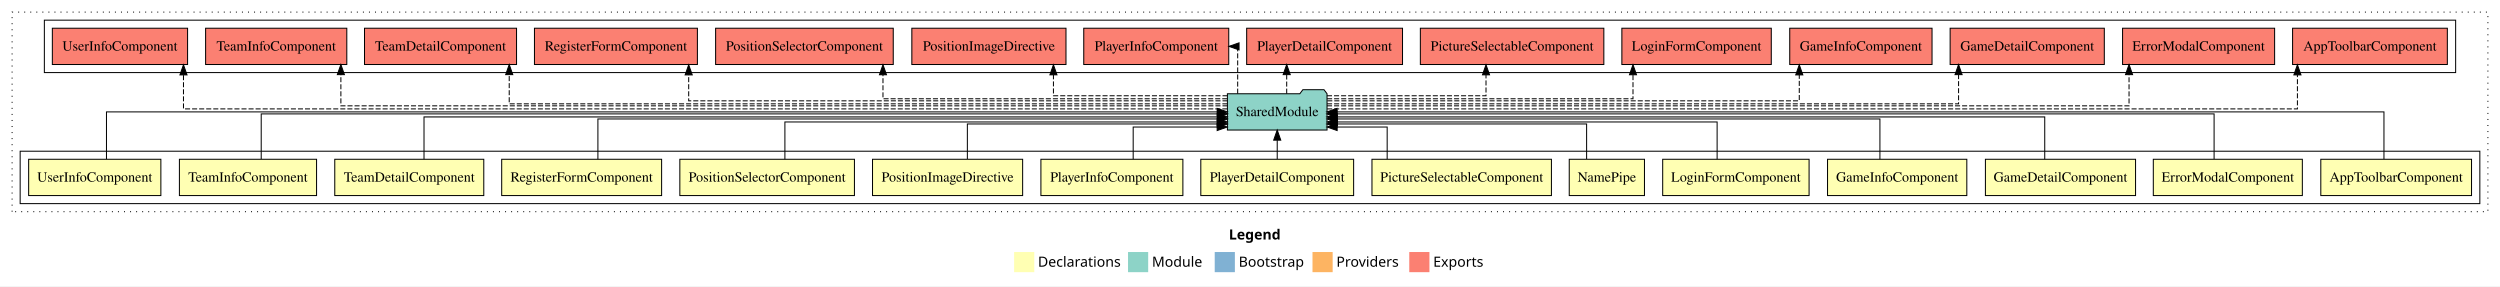
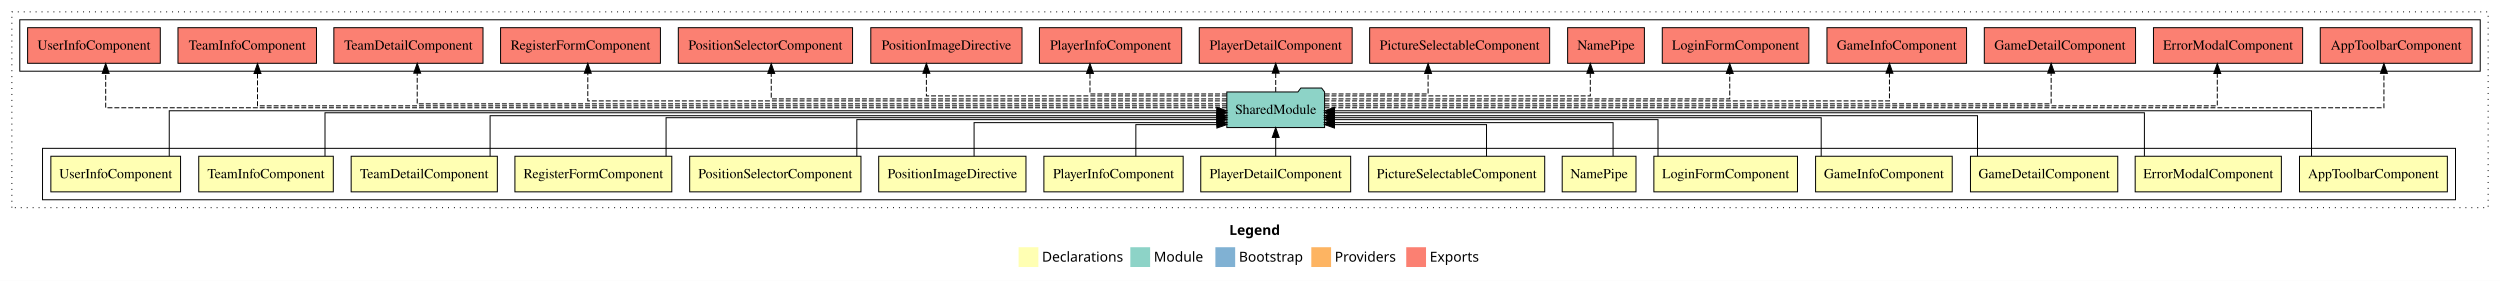
- <svg xmlns="http://www.w3.org/2000/svg" width="2480pt" height="284pt" viewBox="0.00 0.00 2480.00 284.00">
+ <svg xmlns="http://www.w3.org/2000/svg" width="2528pt" height="284pt" viewBox="0.00 0.00 2528.00 284.00">
  <g id="graph0" class="graph" transform="scale(1 1) rotate(0) translate(4 280)">
-     <polygon fill="white" stroke="transparent" points="-4,4 -4,-280 2476,-280 2476,4 -4,4" />
-     <text text-anchor="start" x="1215.01" y="-42.4" font-family="Times-12" font-weight="bold" font-size="14.00">Legend</text>
-     <polygon fill="#ffffb3" stroke="transparent" points="1002,-10 1002,-30 1022,-30 1022,-10 1002,-10" />
-     <text text-anchor="start" x="1025.63" y="-15.4" font-family="Times-12" font-size="14.00">  Declarations</text>
-     <polygon fill="#8dd3c7" stroke="transparent" points="1115,-10 1115,-30 1135,-30 1135,-10 1115,-10" />
-     <text text-anchor="start" x="1138.73" y="-15.4" font-family="Times-12" font-size="14.00">  Module</text>
-     <polygon fill="#80b1d3" stroke="transparent" points="1201,-10 1201,-30 1221,-30 1221,-10 1201,-10" />
-     <text text-anchor="start" x="1224.78" y="-15.4" font-family="Times-12" font-size="14.00">  Bootstrap</text>
-     <polygon fill="#fdb462" stroke="transparent" points="1298,-10 1298,-30 1318,-30 1318,-10 1298,-10" />
-     <text text-anchor="start" x="1321.67" y="-15.4" font-family="Times-12" font-size="14.00">  Providers</text>
-     <polygon fill="#fb8072" stroke="transparent" points="1394,-10 1394,-30 1414,-30 1414,-10 1394,-10" />
-     <text text-anchor="start" x="1417.73" y="-15.4" font-family="Times-12" font-size="14.00">  Exports</text>
+     <polygon fill="white" stroke="transparent" points="-4,4 -4,-280 2524,-280 2524,4 -4,4" />
+     <text text-anchor="start" x="1239.01" y="-42.4" font-family="Times-12" font-weight="bold" font-size="14.00">Legend</text>
+     <polygon fill="#ffffb3" stroke="transparent" points="1026,-10 1026,-30 1046,-30 1046,-10 1026,-10" />
+     <text text-anchor="start" x="1049.63" y="-15.4" font-family="Times-12" font-size="14.00">  Declarations</text>
+     <polygon fill="#8dd3c7" stroke="transparent" points="1139,-10 1139,-30 1159,-30 1159,-10 1139,-10" />
+     <text text-anchor="start" x="1162.73" y="-15.4" font-family="Times-12" font-size="14.00">  Module</text>
+     <polygon fill="#80b1d3" stroke="transparent" points="1225,-10 1225,-30 1245,-30 1245,-10 1225,-10" />
+     <text text-anchor="start" x="1248.78" y="-15.4" font-family="Times-12" font-size="14.00">  Bootstrap</text>
+     <polygon fill="#fdb462" stroke="transparent" points="1322,-10 1322,-30 1342,-30 1342,-10 1322,-10" />
+     <text text-anchor="start" x="1345.67" y="-15.4" font-family="Times-12" font-size="14.00">  Providers</text>
+     <polygon fill="#fb8072" stroke="transparent" points="1418,-10 1418,-30 1438,-30 1438,-10 1418,-10" />
+     <text text-anchor="start" x="1441.73" y="-15.4" font-family="Times-12" font-size="14.00">  Exports</text>
    <g id="clust1" class="cluster">
-       <polygon fill="none" stroke="black" stroke-dasharray="1,5" points="8,-70 8,-268 2464,-268 2464,-70 8,-70" />
+       <polygon fill="none" stroke="black" stroke-dasharray="1,5" points="8,-70 8,-268 2512,-268 2512,-70 8,-70" />
+     </g>
+     <g id="clust2" class="cluster">
+       <polygon fill="none" stroke="black" points="39,-78 39,-130 2479,-130 2479,-78 39,-78" />
    </g>
    <g id="clust19" class="cluster">
-       <polygon fill="none" stroke="black" points="40,-208 40,-260 2432,-260 2432,-208 40,-208" />
-     </g>
-     <g id="clust2" class="cluster">
-       <polygon fill="none" stroke="black" points="16,-78 16,-130 2456,-130 2456,-78 16,-78" />
+       <polygon fill="none" stroke="black" points="16,-208 16,-260 2504,-260 2504,-208 16,-208" />
    </g>
    <g id="node1" class="node">
-       <polygon fill="#ffffb3" stroke="black" points="2447.76,-122 2298.24,-122 2298.24,-86 2447.76,-86 2447.76,-122" />
-       <text text-anchor="middle" x="2373" y="-99.8" font-family="Times,serif" font-size="14.00">AppToolbarComponent</text>
+       <polygon fill="#ffffb3" stroke="black" points="2470.76,-122 2321.24,-122 2321.24,-86 2470.76,-86 2470.76,-122" />
+       <text text-anchor="middle" x="2396" y="-99.8" font-family="Times,serif" font-size="14.00">AppToolbarComponent</text>
    </g>
    <g id="node16" class="node">
-       <polygon fill="#8dd3c7" stroke="black" points="1312.42,-187 1309.42,-191 1288.42,-191 1285.42,-187 1213.58,-187 1213.58,-151 1312.42,-151 1312.42,-187" />
-       <text text-anchor="middle" x="1263" y="-164.8" font-family="Times,serif" font-size="14.00">SharedModule</text>
+       <polygon fill="#8dd3c7" stroke="black" points="1335.42,-187 1332.42,-191 1311.42,-191 1308.42,-187 1236.58,-187 1236.58,-151 1335.42,-151 1335.42,-187" />
+       <text text-anchor="middle" x="1286" y="-164.8" font-family="Times,serif" font-size="14.00">SharedModule</text>
    </g>
    <g id="edge1" class="edge">
-       <path fill="none" stroke="black" d="M2360.88,-122.11C2360.88,-141.34 2360.88,-169 2360.88,-169 2360.88,-169 1322.31,-169 1322.31,-169" />
-       <polygon fill="black" stroke="black" points="1322.31,-165.5 1312.31,-169 1322.31,-172.5 1322.31,-165.5" />
+       <path fill="none" stroke="black" d="M2333.41,-122.17C2333.41,-141.09 2333.41,-168 2333.41,-168 2333.41,-168 1345.46,-168 1345.46,-168" />
+       <polygon fill="black" stroke="black" points="1345.46,-164.5 1335.46,-168 1345.46,-171.5 1345.46,-164.5" />
    </g>
    <g id="node2" class="node">
-       <polygon fill="#ffffb3" stroke="black" points="2279.92,-122 2132.08,-122 2132.08,-86 2279.92,-86 2279.92,-122" />
-       <text text-anchor="middle" x="2206" y="-99.8" font-family="Times,serif" font-size="14.00">ErrorModalComponent</text>
+       <polygon fill="#ffffb3" stroke="black" points="2302.92,-122 2155.08,-122 2155.08,-86 2302.92,-86 2302.92,-122" />
+       <text text-anchor="middle" x="2229" y="-99.8" font-family="Times,serif" font-size="14.00">ErrorModalComponent</text>
    </g>
    <g id="edge2" class="edge">
-       <path fill="none" stroke="black" d="M2192.38,-122.22C2192.38,-140.83 2192.38,-167 2192.38,-167 2192.38,-167 1322.31,-167 1322.31,-167" />
-       <polygon fill="black" stroke="black" points="1322.31,-163.5 1312.31,-167 1322.31,-170.5 1322.31,-163.5" />
+       <path fill="none" stroke="black" d="M2164.42,-122.27C2164.42,-140.56 2164.42,-166 2164.42,-166 2164.42,-166 1345.43,-166 1345.43,-166" />
+       <polygon fill="black" stroke="black" points="1345.43,-162.5 1335.43,-166 1345.43,-169.5 1345.43,-162.5" />
    </g>
    <g id="node3" class="node">
-       <polygon fill="#ffffb3" stroke="black" points="2114.47,-122 1965.53,-122 1965.53,-86 2114.47,-86 2114.47,-122" />
-       <text text-anchor="middle" x="2040" y="-99.8" font-family="Times,serif" font-size="14.00">GameDetailComponent</text>
+       <polygon fill="#ffffb3" stroke="black" points="2137.47,-122 1988.53,-122 1988.53,-86 2137.47,-86 2137.47,-122" />
+       <text text-anchor="middle" x="2063" y="-99.8" font-family="Times,serif" font-size="14.00">GameDetailComponent</text>
    </g>
    <g id="edge3" class="edge">
-       <path fill="none" stroke="black" d="M2024.38,-122C2024.38,-139.68 2024.38,-164 2024.38,-164 2024.38,-164 1322.37,-164 1322.37,-164" />
-       <polygon fill="black" stroke="black" points="1322.37,-160.5 1312.37,-164 1322.37,-167.5 1322.37,-160.5" />
+       <path fill="none" stroke="black" d="M1995.64,-122.02C1995.64,-139.37 1995.64,-163 1995.64,-163 1995.64,-163 1345.34,-163 1345.34,-163" />
+       <polygon fill="black" stroke="black" points="1345.34,-159.5 1335.34,-163 1345.34,-166.5 1345.34,-159.5" />
    </g>
    <g id="node4" class="node">
-       <polygon fill="#ffffb3" stroke="black" points="1947.08,-122 1808.92,-122 1808.92,-86 1947.08,-86 1947.08,-122" />
-       <text text-anchor="middle" x="1878" y="-99.8" font-family="Times,serif" font-size="14.00">GameInfoComponent</text>
+       <polygon fill="#ffffb3" stroke="black" points="1970.08,-122 1831.92,-122 1831.92,-86 1970.08,-86 1970.08,-122" />
+       <text text-anchor="middle" x="1901" y="-99.8" font-family="Times,serif" font-size="14.00">GameInfoComponent</text>
    </g>
    <g id="edge4" class="edge">
-       <path fill="none" stroke="black" d="M1860.88,-122.03C1860.88,-139.06 1860.88,-162 1860.88,-162 1860.88,-162 1322.44,-162 1322.44,-162" />
-       <polygon fill="black" stroke="black" points="1322.44,-158.5 1312.44,-162 1322.44,-165.5 1322.44,-158.5" />
+       <path fill="none" stroke="black" d="M1837.59,-122.04C1837.59,-138.73 1837.59,-161 1837.59,-161 1837.59,-161 1345.43,-161 1345.43,-161" />
+       <polygon fill="black" stroke="black" points="1345.43,-157.5 1335.43,-161 1345.43,-164.5 1345.43,-157.5" />
    </g>
    <g id="node5" class="node">
-       <polygon fill="#ffffb3" stroke="black" points="1790.61,-122 1645.39,-122 1645.39,-86 1790.61,-86 1790.61,-122" />
-       <text text-anchor="middle" x="1718" y="-99.8" font-family="Times,serif" font-size="14.00">LoginFormComponent</text>
+       <polygon fill="#ffffb3" stroke="black" points="1813.61,-122 1668.39,-122 1668.39,-86 1813.61,-86 1813.61,-122" />
+       <text text-anchor="middle" x="1741" y="-99.8" font-family="Times,serif" font-size="14.00">LoginFormComponent</text>
    </g>
    <g id="edge5" class="edge">
-       <path fill="none" stroke="black" d="M1699.38,-122.01C1699.38,-138.05 1699.38,-159 1699.38,-159 1699.38,-159 1322.63,-159 1322.63,-159" />
-       <polygon fill="black" stroke="black" points="1322.63,-155.5 1312.63,-159 1322.63,-162.5 1322.63,-155.5" />
+       <path fill="none" stroke="black" d="M1672.57,-122.01C1672.57,-138.05 1672.57,-159 1672.57,-159 1672.57,-159 1345.35,-159 1345.35,-159" />
+       <polygon fill="black" stroke="black" points="1345.35,-155.5 1335.35,-159 1345.35,-162.5 1345.35,-155.5" />
    </g>
    <g id="node6" class="node">
-       <polygon fill="#ffffb3" stroke="black" points="1627.31,-122 1552.69,-122 1552.69,-86 1627.31,-86 1627.31,-122" />
-       <text text-anchor="middle" x="1590" y="-99.8" font-family="Times,serif" font-size="14.00">NamePipe</text>
+       <polygon fill="#ffffb3" stroke="black" points="1650.31,-122 1575.69,-122 1575.69,-86 1650.31,-86 1650.31,-122" />
+       <text text-anchor="middle" x="1613" y="-99.8" font-family="Times,serif" font-size="14.00">NamePipe</text>
    </g>
    <g id="edge6" class="edge">
-       <path fill="none" stroke="black" d="M1569.92,-122.24C1569.92,-137.57 1569.92,-157 1569.92,-157 1569.92,-157 1322.31,-157 1322.31,-157" />
-       <polygon fill="black" stroke="black" points="1322.31,-153.5 1312.31,-157 1322.31,-160.5 1322.31,-153.5" />
+       <path fill="none" stroke="black" d="M1627.14,-122.19C1627.14,-137.18 1627.14,-156 1627.14,-156 1627.14,-156 1345.24,-156 1345.24,-156" />
+       <polygon fill="black" stroke="black" points="1345.24,-152.5 1335.24,-156 1345.24,-159.5 1345.24,-152.5" />
    </g>
    <g id="node7" class="node">
-       <polygon fill="#ffffb3" stroke="black" points="1535.01,-122 1356.99,-122 1356.99,-86 1535.01,-86 1535.01,-122" />
-       <text text-anchor="middle" x="1446" y="-99.8" font-family="Times,serif" font-size="14.00">PictureSelectableComponent</text>
+       <polygon fill="#ffffb3" stroke="black" points="1558.01,-122 1379.99,-122 1379.99,-86 1558.01,-86 1558.01,-122" />
+       <text text-anchor="middle" x="1469" y="-99.8" font-family="Times,serif" font-size="14.00">PictureSelectableComponent</text>
    </g>
    <g id="edge7" class="edge">
-       <path fill="none" stroke="black" d="M1372.07,-122.05C1372.07,-136.37 1372.07,-154 1372.07,-154 1372.07,-154 1322.43,-154 1322.43,-154" />
-       <polygon fill="black" stroke="black" points="1322.43,-150.5 1312.43,-154 1322.43,-157.5 1322.43,-150.5" />
+       <path fill="none" stroke="black" d="M1499.17,-122.05C1499.17,-136.37 1499.17,-154 1499.17,-154 1499.17,-154 1345.44,-154 1345.44,-154" />
+       <polygon fill="black" stroke="black" points="1345.44,-150.5 1335.44,-154 1345.44,-157.5 1345.44,-150.5" />
    </g>
    <g id="node8" class="node">
-       <polygon fill="#ffffb3" stroke="black" points="1338.8,-122 1187.2,-122 1187.2,-86 1338.8,-86 1338.8,-122" />
-       <text text-anchor="middle" x="1263" y="-99.8" font-family="Times,serif" font-size="14.00">PlayerDetailComponent</text>
+       <polygon fill="#ffffb3" stroke="black" points="1361.8,-122 1210.2,-122 1210.2,-86 1361.8,-86 1361.8,-122" />
+       <text text-anchor="middle" x="1286" y="-99.8" font-family="Times,serif" font-size="14.00">PlayerDetailComponent</text>
    </g>
    <g id="edge8" class="edge">
-       <path fill="none" stroke="black" d="M1263,-122.11C1263,-122.11 1263,-140.99 1263,-140.99" />
-       <polygon fill="black" stroke="black" points="1259.5,-140.99 1263,-150.99 1266.5,-140.99 1259.5,-140.99" />
+       <path fill="none" stroke="black" d="M1286,-122.11C1286,-122.11 1286,-140.99 1286,-140.99" />
+       <polygon fill="black" stroke="black" points="1282.5,-140.99 1286,-150.99 1289.5,-140.99 1282.5,-140.99" />
    </g>
    <g id="node9" class="node">
-       <polygon fill="#ffffb3" stroke="black" points="1169.42,-122 1028.58,-122 1028.58,-86 1169.42,-86 1169.42,-122" />
-       <text text-anchor="middle" x="1099" y="-99.8" font-family="Times,serif" font-size="14.00">PlayerInfoComponent</text>
+       <polygon fill="#ffffb3" stroke="black" points="1192.42,-122 1051.58,-122 1051.58,-86 1192.42,-86 1192.42,-122" />
+       <text text-anchor="middle" x="1122" y="-99.8" font-family="Times,serif" font-size="14.00">PlayerInfoComponent</text>
    </g>
    <g id="edge9" class="edge">
-       <path fill="none" stroke="black" d="M1120.12,-122.05C1120.12,-136.37 1120.12,-154 1120.12,-154 1120.12,-154 1203.43,-154 1203.43,-154" />
-       <polygon fill="black" stroke="black" points="1203.43,-157.5 1213.43,-154 1203.43,-150.5 1203.43,-157.5" />
+       <path fill="none" stroke="black" d="M1144.57,-122.05C1144.57,-136.37 1144.57,-154 1144.57,-154 1144.57,-154 1226.53,-154 1226.53,-154" />
+       <polygon fill="black" stroke="black" points="1226.53,-157.5 1236.53,-154 1226.53,-150.5 1226.53,-157.5" />
    </g>
    <g id="node10" class="node">
-       <polygon fill="#ffffb3" stroke="black" points="1010.46,-122 861.54,-122 861.54,-86 1010.46,-86 1010.46,-122" />
-       <text text-anchor="middle" x="936" y="-99.8" font-family="Times,serif" font-size="14.00">PositionImageDirective</text>
+       <polygon fill="#ffffb3" stroke="black" points="1033.46,-122 884.54,-122 884.54,-86 1033.46,-86 1033.46,-122" />
+       <text text-anchor="middle" x="959" y="-99.8" font-family="Times,serif" font-size="14.00">PositionImageDirective</text>
    </g>
    <g id="edge10" class="edge">
-       <path fill="none" stroke="black" d="M955.62,-122.24C955.62,-137.57 955.62,-157 955.62,-157 955.62,-157 1203.61,-157 1203.61,-157" />
-       <polygon fill="black" stroke="black" points="1203.61,-160.5 1213.61,-157 1203.61,-153.5 1203.61,-160.5" />
+       <path fill="none" stroke="black" d="M980.99,-122.19C980.99,-137.18 980.99,-156 980.99,-156 980.99,-156 1226.66,-156 1226.66,-156" />
+       <polygon fill="black" stroke="black" points="1226.66,-159.5 1236.66,-156 1226.66,-152.5 1226.66,-159.5" />
    </g>
    <g id="node11" class="node">
-       <polygon fill="#ffffb3" stroke="black" points="843.6,-122 670.4,-122 670.4,-86 843.6,-86 843.6,-122" />
-       <text text-anchor="middle" x="757" y="-99.8" font-family="Times,serif" font-size="14.00">PositionSelectorComponent</text>
+       <polygon fill="#ffffb3" stroke="black" points="866.6,-122 693.4,-122 693.4,-86 866.6,-86 866.6,-122" />
+       <text text-anchor="middle" x="780" y="-99.8" font-family="Times,serif" font-size="14.00">PositionSelectorComponent</text>
    </g>
    <g id="edge11" class="edge">
-       <path fill="none" stroke="black" d="M774.62,-122.01C774.62,-138.05 774.62,-159 774.62,-159 774.62,-159 1203.48,-159 1203.48,-159" />
-       <polygon fill="black" stroke="black" points="1203.48,-162.5 1213.48,-159 1203.48,-155.5 1203.48,-162.5" />
+       <path fill="none" stroke="black" d="M862.42,-122.01C862.42,-138.05 862.42,-159 862.42,-159 862.42,-159 1226.58,-159 1226.58,-159" />
+       <polygon fill="black" stroke="black" points="1226.58,-162.5 1236.58,-159 1226.58,-155.5 1226.58,-162.5" />
    </g>
    <g id="node12" class="node">
-       <polygon fill="#ffffb3" stroke="black" points="652.32,-122 493.68,-122 493.68,-86 652.32,-86 652.32,-122" />
-       <text text-anchor="middle" x="573" y="-99.8" font-family="Times,serif" font-size="14.00">RegisterFormComponent</text>
+       <polygon fill="#ffffb3" stroke="black" points="675.32,-122 516.68,-122 516.68,-86 675.32,-86 675.32,-122" />
+       <text text-anchor="middle" x="596" y="-99.8" font-family="Times,serif" font-size="14.00">RegisterFormComponent</text>
    </g>
    <g id="edge12" class="edge">
-       <path fill="none" stroke="black" d="M589.12,-122.03C589.12,-139.06 589.12,-162 589.12,-162 589.12,-162 1203.72,-162 1203.72,-162" />
-       <polygon fill="black" stroke="black" points="1203.72,-165.5 1213.72,-162 1203.72,-158.5 1203.72,-165.5" />
+       <path fill="none" stroke="black" d="M669.53,-122.04C669.53,-138.73 669.53,-161 669.53,-161 669.53,-161 1226.59,-161 1226.59,-161" />
+       <polygon fill="black" stroke="black" points="1226.59,-164.5 1236.59,-161 1226.59,-157.5 1226.59,-164.5" />
    </g>
    <g id="node13" class="node">
-       <polygon fill="#ffffb3" stroke="black" points="475.91,-122 328.09,-122 328.09,-86 475.91,-86 475.91,-122" />
-       <text text-anchor="middle" x="402" y="-99.8" font-family="Times,serif" font-size="14.00">TeamDetailComponent</text>
+       <polygon fill="#ffffb3" stroke="black" points="498.91,-122 351.09,-122 351.09,-86 498.91,-86 498.91,-122" />
+       <text text-anchor="middle" x="425" y="-99.8" font-family="Times,serif" font-size="14.00">TeamDetailComponent</text>
    </g>
    <g id="edge13" class="edge">
-       <path fill="none" stroke="black" d="M416.62,-122C416.62,-139.68 416.62,-164 416.62,-164 416.62,-164 1203.53,-164 1203.53,-164" />
-       <polygon fill="black" stroke="black" points="1203.53,-167.5 1213.53,-164 1203.53,-160.5 1203.53,-167.5" />
+       <path fill="none" stroke="black" d="M491.58,-122.02C491.58,-139.37 491.58,-163 491.58,-163 491.58,-163 1226.61,-163 1226.61,-163" />
+       <polygon fill="black" stroke="black" points="1226.61,-166.5 1236.61,-163 1226.61,-159.5 1226.61,-166.5" />
    </g>
    <g id="node14" class="node">
-       <polygon fill="#ffffb3" stroke="black" points="310.03,-122 173.97,-122 173.97,-86 310.03,-86 310.03,-122" />
-       <text text-anchor="middle" x="242" y="-99.8" font-family="Times,serif" font-size="14.00">TeamInfoComponent</text>
+       <polygon fill="#ffffb3" stroke="black" points="333.03,-122 196.97,-122 196.97,-86 333.03,-86 333.03,-122" />
+       <text text-anchor="middle" x="265" y="-99.8" font-family="Times,serif" font-size="14.00">TeamInfoComponent</text>
    </g>
    <g id="edge14" class="edge">
-       <path fill="none" stroke="black" d="M255.12,-122.22C255.12,-140.83 255.12,-167 255.12,-167 255.12,-167 1203.71,-167 1203.71,-167" />
-       <polygon fill="black" stroke="black" points="1203.71,-170.5 1213.71,-167 1203.71,-163.5 1203.71,-170.5" />
+       <path fill="none" stroke="black" d="M324.64,-122.27C324.64,-140.56 324.64,-166 324.64,-166 324.64,-166 1226.67,-166 1226.67,-166" />
+       <polygon fill="black" stroke="black" points="1226.67,-169.5 1236.67,-166 1226.67,-162.5 1226.67,-169.5" />
    </g>
    <g id="node15" class="node">
-       <polygon fill="#ffffb3" stroke="black" points="155.58,-122 24.42,-122 24.42,-86 155.58,-86 155.58,-122" />
-       <text text-anchor="middle" x="90" y="-99.8" font-family="Times,serif" font-size="14.00">UserInfoComponent</text>
+       <polygon fill="#ffffb3" stroke="black" points="178.58,-122 47.42,-122 47.42,-86 178.58,-86 178.58,-122" />
+       <text text-anchor="middle" x="113" y="-99.8" font-family="Times,serif" font-size="14.00">UserInfoComponent</text>
    </g>
    <g id="edge15" class="edge">
-       <path fill="none" stroke="black" d="M101.62,-122.11C101.62,-141.34 101.62,-169 101.62,-169 101.62,-169 1203.47,-169 1203.47,-169" />
-       <polygon fill="black" stroke="black" points="1203.47,-172.5 1213.47,-169 1203.47,-165.5 1203.47,-172.5" />
+       <path fill="none" stroke="black" d="M167.14,-122.17C167.14,-141.09 167.14,-168 167.14,-168 167.14,-168 1226.48,-168 1226.48,-168" />
+       <polygon fill="black" stroke="black" points="1226.48,-171.5 1236.48,-168 1226.48,-164.5 1226.48,-171.5" />
    </g>
    <g id="node17" class="node">
-       <polygon fill="#fb8072" stroke="black" points="2423.76,-252 2270.24,-252 2270.24,-216 2423.76,-216 2423.76,-252" />
-       <text text-anchor="middle" x="2347" y="-229.8" font-family="Times,serif" font-size="14.00">AppToolbarComponent </text>
+       <polygon fill="#fb8072" stroke="black" points="2495.76,-252 2342.24,-252 2342.24,-216 2495.76,-216 2495.76,-252" />
+       <text text-anchor="middle" x="2419" y="-229.8" font-family="Times,serif" font-size="14.00">AppToolbarComponent </text>
    </g>
    <g id="edge16" class="edge">
-       <path fill="none" stroke="black" stroke-dasharray="5,2" d="M1312.5,-172C1515.68,-172 2275.04,-172 2275.04,-172 2275.04,-172 2275.04,-205.73 2275.04,-205.73" />
-       <polygon fill="black" stroke="black" points="2271.54,-205.73 2275.04,-215.73 2278.54,-205.73 2271.54,-205.73" />
+       <path fill="none" stroke="black" stroke-dasharray="5,2" d="M1335.23,-171C1551.52,-171 2406.62,-171 2406.62,-171 2406.62,-171 2406.62,-205.78 2406.62,-205.78" />
+       <polygon fill="black" stroke="black" points="2403.13,-205.78 2406.62,-215.78 2410.13,-205.78 2403.13,-205.78" />
    </g>
    <g id="node18" class="node">
-       <polygon fill="#fb8072" stroke="black" points="2252.42,-252 2101.58,-252 2101.58,-216 2252.42,-216 2252.42,-252" />
-       <text text-anchor="middle" x="2177" y="-229.8" font-family="Times,serif" font-size="14.00">ErrorModalComponent </text>
+       <polygon fill="#fb8072" stroke="black" points="2324.42,-252 2173.58,-252 2173.58,-216 2324.42,-216 2324.42,-252" />
+       <text text-anchor="middle" x="2249" y="-229.8" font-family="Times,serif" font-size="14.00">ErrorModalComponent </text>
    </g>
    <g id="edge17" class="edge">
-       <path fill="none" stroke="black" stroke-dasharray="5,2" d="M1312.39,-175C1493.13,-175 2108.01,-175 2108.01,-175 2108.01,-175 2108.01,-205.98 2108.01,-205.98" />
-       <polygon fill="black" stroke="black" points="2104.51,-205.98 2108.01,-215.98 2111.51,-205.98 2104.51,-205.98" />
+       <path fill="none" stroke="black" stroke-dasharray="5,2" d="M1335.52,-173C1530.96,-173 2238.12,-173 2238.12,-173 2238.12,-173 2238.12,-205.7 2238.12,-205.7" />
+       <polygon fill="black" stroke="black" points="2234.63,-205.7 2238.12,-215.7 2241.63,-205.7 2234.63,-205.7" />
    </g>
    <g id="node19" class="node">
-       <polygon fill="#fb8072" stroke="black" points="2083.47,-252 1930.53,-252 1930.53,-216 2083.47,-216 2083.47,-252" />
-       <text text-anchor="middle" x="2007" y="-229.8" font-family="Times,serif" font-size="14.00">GameDetailComponent </text>
+       <polygon fill="#fb8072" stroke="black" points="2155.47,-252 2002.53,-252 2002.53,-216 2155.47,-216 2155.47,-252" />
+       <text text-anchor="middle" x="2079" y="-229.8" font-family="Times,serif" font-size="14.00">GameDetailComponent </text>
    </g>
    <g id="edge18" class="edge">
-       <path fill="none" stroke="black" stroke-dasharray="5,2" d="M1312.43,-177C1468.24,-177 1938.9,-177 1938.9,-177 1938.9,-177 1938.9,-205.96 1938.9,-205.96" />
-       <polygon fill="black" stroke="black" points="1935.4,-205.96 1938.9,-215.96 1942.4,-205.96 1935.4,-205.96" />
+       <path fill="none" stroke="black" stroke-dasharray="5,2" d="M1335.35,-175C1507.36,-175 2070.12,-175 2070.12,-175 2070.12,-175 2070.12,-205.98 2070.12,-205.98" />
+       <polygon fill="black" stroke="black" points="2066.63,-205.98 2070.12,-215.98 2073.63,-205.98 2066.63,-205.98" />
    </g>
    <g id="node20" class="node">
-       <polygon fill="#fb8072" stroke="black" points="1912.58,-252 1771.42,-252 1771.42,-216 1912.58,-216 1912.58,-252" />
-       <text text-anchor="middle" x="1842" y="-229.8" font-family="Times,serif" font-size="14.00">GameInfoComponent </text>
+       <polygon fill="#fb8072" stroke="black" points="1984.58,-252 1843.42,-252 1843.42,-216 1984.58,-216 1984.58,-252" />
+       <text text-anchor="middle" x="1914" y="-229.8" font-family="Times,serif" font-size="14.00">GameInfoComponent </text>
    </g>
    <g id="edge19" class="edge">
-       <path fill="none" stroke="black" stroke-dasharray="5,2" d="M1312.66,-180C1442.28,-180 1780.88,-180 1780.88,-180 1780.88,-180 1780.88,-205.72 1780.88,-205.72" />
-       <polygon fill="black" stroke="black" points="1777.38,-205.72 1780.88,-215.72 1784.38,-205.72 1777.38,-205.72" />
+       <path fill="none" stroke="black" stroke-dasharray="5,2" d="M1335.22,-178C1482.01,-178 1906.62,-178 1906.62,-178 1906.62,-178 1906.62,-205.97 1906.62,-205.97" />
+       <polygon fill="black" stroke="black" points="1903.13,-205.97 1906.62,-215.97 1910.13,-205.97 1903.13,-205.97" />
    </g>
    <g id="node21" class="node">
-       <polygon fill="#fb8072" stroke="black" points="1753.11,-252 1604.89,-252 1604.89,-216 1753.11,-216 1753.11,-252" />
-       <text text-anchor="middle" x="1679" y="-229.8" font-family="Times,serif" font-size="14.00">LoginFormComponent </text>
+       <polygon fill="#fb8072" stroke="black" points="1825.11,-252 1676.89,-252 1676.89,-216 1825.11,-216 1825.11,-252" />
+       <text text-anchor="middle" x="1751" y="-229.8" font-family="Times,serif" font-size="14.00">LoginFormComponent </text>
    </g>
    <g id="edge20" class="edge">
-       <path fill="none" stroke="black" stroke-dasharray="5,2" d="M1312.44,-182C1409.57,-182 1615.93,-182 1615.93,-182 1615.93,-182 1615.93,-205.81 1615.93,-205.81" />
-       <polygon fill="black" stroke="black" points="1612.43,-205.81 1615.93,-215.81 1619.43,-205.81 1612.43,-205.81" />
+       <path fill="none" stroke="black" stroke-dasharray="5,2" d="M1335.57,-180C1454.29,-180 1745.12,-180 1745.12,-180 1745.12,-180 1745.12,-205.72 1745.12,-205.72" />
+       <polygon fill="black" stroke="black" points="1741.63,-205.72 1745.12,-215.72 1748.63,-205.72 1741.63,-205.72" />
    </g>
    <g id="node22" class="node">
-       <polygon fill="#fb8072" stroke="black" points="1587.01,-252 1404.99,-252 1404.99,-216 1587.01,-216 1587.01,-252" />
-       <text text-anchor="middle" x="1496" y="-229.8" font-family="Times,serif" font-size="14.00">PictureSelectableComponent </text>
+       <polygon fill="#fb8072" stroke="black" points="1658.81,-252 1581.19,-252 1581.19,-216 1658.81,-216 1658.81,-252" />
+       <text text-anchor="middle" x="1620" y="-229.8" font-family="Times,serif" font-size="14.00">NamePipe </text>
    </g>
    <g id="edge21" class="edge">
-       <path fill="none" stroke="black" stroke-dasharray="5,2" d="M1312.35,-185C1373.61,-185 1470.12,-185 1470.12,-185 1470.12,-185 1470.12,-205.75 1470.12,-205.75" />
-       <polygon fill="black" stroke="black" points="1466.63,-205.75 1470.12,-215.75 1473.63,-205.75 1466.63,-205.75" />
+       <path fill="none" stroke="black" stroke-dasharray="5,2" d="M1335.36,-183C1424.71,-183 1604.11,-183 1604.11,-183 1604.11,-183 1604.11,-205.88 1604.11,-205.88" />
+       <polygon fill="black" stroke="black" points="1600.61,-205.88 1604.11,-215.88 1607.61,-205.88 1600.61,-205.88" />
    </g>
    <g id="node23" class="node">
-       <polygon fill="#fb8072" stroke="black" points="1387.3,-252 1232.7,-252 1232.7,-216 1387.3,-216 1387.3,-252" />
-       <text text-anchor="middle" x="1310" y="-229.8" font-family="Times,serif" font-size="14.00">PlayerDetailComponent </text>
+       <polygon fill="#fb8072" stroke="black" points="1563.01,-252 1380.99,-252 1380.99,-216 1563.01,-216 1563.01,-252" />
+       <text text-anchor="middle" x="1472" y="-229.8" font-family="Times,serif" font-size="14.00">PictureSelectableComponent </text>
    </g>
    <g id="edge22" class="edge">
-       <path fill="none" stroke="black" stroke-dasharray="5,2" d="M1272.4,-187.11C1272.4,-187.11 1272.4,-205.99 1272.4,-205.99" />
-       <polygon fill="black" stroke="black" points="1268.9,-205.99 1272.4,-215.99 1275.9,-205.99 1268.9,-205.99" />
+       <path fill="none" stroke="black" stroke-dasharray="5,2" d="M1335.6,-185C1380.64,-185 1440.08,-185 1440.08,-185 1440.08,-185 1440.08,-205.75 1440.08,-205.75" />
+       <polygon fill="black" stroke="black" points="1436.58,-205.75 1440.08,-215.75 1443.58,-205.75 1436.58,-205.75" />
    </g>
    <g id="node24" class="node">
-       <polygon fill="#fb8072" stroke="black" points="1214.92,-252 1071.08,-252 1071.08,-216 1214.92,-216 1214.92,-252" />
-       <text text-anchor="middle" x="1143" y="-229.8" font-family="Times,serif" font-size="14.00">PlayerInfoComponent </text>
+       <polygon fill="#fb8072" stroke="black" points="1363.3,-252 1208.7,-252 1208.7,-216 1363.3,-216 1363.3,-252" />
+       <text text-anchor="middle" x="1286" y="-229.8" font-family="Times,serif" font-size="14.00">PlayerDetailComponent </text>
    </g>
    <g id="edge23" class="edge">
-       <path fill="none" stroke="black" stroke-dasharray="5,2" d="M1223.78,-187.11C1223.78,-206.34 1223.78,-234 1223.78,-234 1223.78,-234 1222.91,-234 1222.91,-234" />
-       <polygon fill="black" stroke="black" points="1225.13,-230.5 1215.13,-234 1225.13,-237.5 1225.13,-230.5" />
+       <path fill="none" stroke="black" stroke-dasharray="5,2" d="M1286,-187.11C1286,-187.11 1286,-205.99 1286,-205.99" />
+       <polygon fill="black" stroke="black" points="1282.5,-205.99 1286,-215.99 1289.5,-205.99 1282.5,-205.99" />
    </g>
    <g id="node25" class="node">
-       <polygon fill="#fb8072" stroke="black" points="1053.46,-252 900.54,-252 900.54,-216 1053.46,-216 1053.46,-252" />
-       <text text-anchor="middle" x="977" y="-229.8" font-family="Times,serif" font-size="14.00">PositionImageDirective </text>
+       <polygon fill="#fb8072" stroke="black" points="1190.92,-252 1047.08,-252 1047.08,-216 1190.92,-216 1190.92,-252" />
+       <text text-anchor="middle" x="1119" y="-229.8" font-family="Times,serif" font-size="14.00">PlayerInfoComponent </text>
    </g>
    <g id="edge24" class="edge">
-       <path fill="none" stroke="black" stroke-dasharray="5,2" d="M1213.73,-185C1148.33,-185 1041.01,-185 1041.01,-185 1041.01,-185 1041.01,-205.75 1041.01,-205.75" />
-       <polygon fill="black" stroke="black" points="1037.51,-205.75 1041.01,-215.75 1044.51,-205.75 1037.51,-205.75" />
+       <path fill="none" stroke="black" stroke-dasharray="5,2" d="M1236.65,-185C1181,-185 1098.18,-185 1098.18,-185 1098.18,-185 1098.18,-205.75 1098.18,-205.75" />
+       <polygon fill="black" stroke="black" points="1094.68,-205.75 1098.18,-215.75 1101.68,-205.75 1094.68,-205.75" />
    </g>
    <g id="node26" class="node">
-       <polygon fill="#fb8072" stroke="black" points="882.1,-252 705.9,-252 705.9,-216 882.1,-216 882.1,-252" />
-       <text text-anchor="middle" x="794" y="-229.8" font-family="Times,serif" font-size="14.00">PositionSelectorComponent </text>
+       <polygon fill="#fb8072" stroke="black" points="1029.46,-252 876.54,-252 876.54,-216 1029.46,-216 1029.46,-252" />
+       <text text-anchor="middle" x="953" y="-229.8" font-family="Times,serif" font-size="14.00">PositionImageDirective </text>
    </g>
    <g id="edge25" class="edge">
-       <path fill="none" stroke="black" stroke-dasharray="5,2" d="M1213.47,-182C1108.23,-182 871.91,-182 871.91,-182 871.91,-182 871.91,-205.81 871.91,-205.81" />
-       <polygon fill="black" stroke="black" points="868.41,-205.81 871.91,-215.81 875.41,-205.81 868.41,-205.81" />
+       <path fill="none" stroke="black" stroke-dasharray="5,2" d="M1236.51,-183C1139.29,-183 932.76,-183 932.76,-183 932.76,-183 932.76,-205.88 932.76,-205.88" />
+       <polygon fill="black" stroke="black" points="929.26,-205.88 932.76,-215.88 936.26,-205.88 929.26,-205.88" />
    </g>
    <g id="node27" class="node">
-       <polygon fill="#fb8072" stroke="black" points="687.82,-252 526.18,-252 526.18,-216 687.82,-216 687.82,-252" />
-       <text text-anchor="middle" x="607" y="-229.8" font-family="Times,serif" font-size="14.00">RegisterFormComponent </text>
+       <polygon fill="#fb8072" stroke="black" points="858.1,-252 681.9,-252 681.9,-216 858.1,-216 858.1,-252" />
+       <text text-anchor="middle" x="770" y="-229.8" font-family="Times,serif" font-size="14.00">PositionSelectorComponent </text>
    </g>
    <g id="edge26" class="edge">
-       <path fill="none" stroke="black" stroke-dasharray="5,2" d="M1213.73,-180C1072.98,-180 679.18,-180 679.18,-180 679.18,-180 679.18,-205.72 679.18,-205.72" />
-       <polygon fill="black" stroke="black" points="675.68,-205.72 679.18,-215.72 682.68,-205.72 675.68,-205.72" />
+       <path fill="none" stroke="black" stroke-dasharray="5,2" d="M1236.62,-180C1108.6,-180 775.88,-180 775.88,-180 775.88,-180 775.88,-205.72 775.88,-205.72" />
+       <polygon fill="black" stroke="black" points="772.38,-205.72 775.88,-215.72 779.38,-205.72 772.38,-205.72" />
    </g>
    <g id="node28" class="node">
-       <polygon fill="#fb8072" stroke="black" points="508.41,-252 357.59,-252 357.59,-216 508.41,-216 508.41,-252" />
-       <text text-anchor="middle" x="433" y="-229.8" font-family="Times,serif" font-size="14.00">TeamDetailComponent </text>
+       <polygon fill="#fb8072" stroke="black" points="663.82,-252 502.18,-252 502.18,-216 663.82,-216 663.82,-252" />
+       <text text-anchor="middle" x="583" y="-229.8" font-family="Times,serif" font-size="14.00">RegisterFormComponent </text>
    </g>
    <g id="edge27" class="edge">
-       <path fill="none" stroke="black" stroke-dasharray="5,2" d="M1213.6,-177C1044.78,-177 501.15,-177 501.15,-177 501.15,-177 501.15,-205.96 501.15,-205.96" />
-       <polygon fill="black" stroke="black" points="497.65,-205.96 501.15,-215.96 504.65,-205.96 497.65,-205.96" />
+       <path fill="none" stroke="black" stroke-dasharray="5,2" d="M1236.53,-178C1077.61,-178 590.38,-178 590.38,-178 590.38,-178 590.38,-205.97 590.38,-205.97" />
+       <polygon fill="black" stroke="black" points="586.88,-205.97 590.38,-215.97 593.88,-205.97 586.88,-205.97" />
    </g>
    <g id="node29" class="node">
-       <polygon fill="#fb8072" stroke="black" points="340.03,-252 199.97,-252 199.97,-216 340.03,-216 340.03,-252" />
-       <text text-anchor="middle" x="270" y="-229.8" font-family="Times,serif" font-size="14.00">TeamInfoComponent </text>
+       <polygon fill="#fb8072" stroke="black" points="484.41,-252 333.59,-252 333.59,-216 484.41,-216 484.41,-252" />
+       <text text-anchor="middle" x="409" y="-229.8" font-family="Times,serif" font-size="14.00">TeamDetailComponent </text>
    </g>
    <g id="edge28" class="edge">
-       <path fill="none" stroke="black" stroke-dasharray="5,2" d="M1213.72,-175C1021.69,-175 334.15,-175 334.15,-175 334.15,-175 334.15,-205.98 334.15,-205.98" />
-       <polygon fill="black" stroke="black" points="330.65,-205.98 334.15,-215.98 337.65,-205.98 330.65,-205.98" />
+       <path fill="none" stroke="black" stroke-dasharray="5,2" d="M1236.52,-175C1052.47,-175 417.88,-175 417.88,-175 417.88,-175 417.88,-205.98 417.88,-205.98" />
+       <polygon fill="black" stroke="black" points="414.38,-205.98 417.88,-215.98 421.38,-205.98 414.38,-205.98" />
    </g>
    <g id="node30" class="node">
-       <polygon fill="#fb8072" stroke="black" points="182.08,-252 47.92,-252 47.92,-216 182.08,-216 182.08,-252" />
-       <text text-anchor="middle" x="115" y="-229.8" font-family="Times,serif" font-size="14.00">UserInfoComponent </text>
+       <polygon fill="#fb8072" stroke="black" points="316.03,-252 175.97,-252 175.97,-216 316.03,-216 316.03,-252" />
+       <text text-anchor="middle" x="246" y="-229.8" font-family="Times,serif" font-size="14.00">TeamInfoComponent </text>
    </g>
    <g id="edge29" class="edge">
-       <path fill="none" stroke="black" stroke-dasharray="5,2" d="M1213.56,-172C1001.31,-172 178.01,-172 178.01,-172 178.01,-172 178.01,-205.73 178.01,-205.73" />
-       <polygon fill="black" stroke="black" points="174.51,-205.73 178.01,-215.73 181.51,-205.73 174.51,-205.73" />
+       <path fill="none" stroke="black" stroke-dasharray="5,2" d="M1236.69,-173C1031.54,-173 256.38,-173 256.38,-173 256.38,-173 256.38,-205.7 256.38,-205.7" />
+       <polygon fill="black" stroke="black" points="252.88,-205.7 256.38,-215.7 259.88,-205.7 252.88,-205.7" />
+     </g>
+     <g id="node31" class="node">
+       <polygon fill="#fb8072" stroke="black" points="158.08,-252 23.92,-252 23.92,-216 158.08,-216 158.08,-252" />
+       <text text-anchor="middle" x="91" y="-229.8" font-family="Times,serif" font-size="14.00">UserInfoComponent </text>
+     </g>
+     <g id="edge30" class="edge">
+       <path fill="none" stroke="black" stroke-dasharray="5,2" d="M1236.67,-171C1012.75,-171 102.88,-171 102.88,-171 102.88,-171 102.88,-205.78 102.88,-205.78" />
+       <polygon fill="black" stroke="black" points="99.38,-205.78 102.88,-215.78 106.38,-205.78 99.38,-205.78" />
    </g>
  </g>
</svg>
